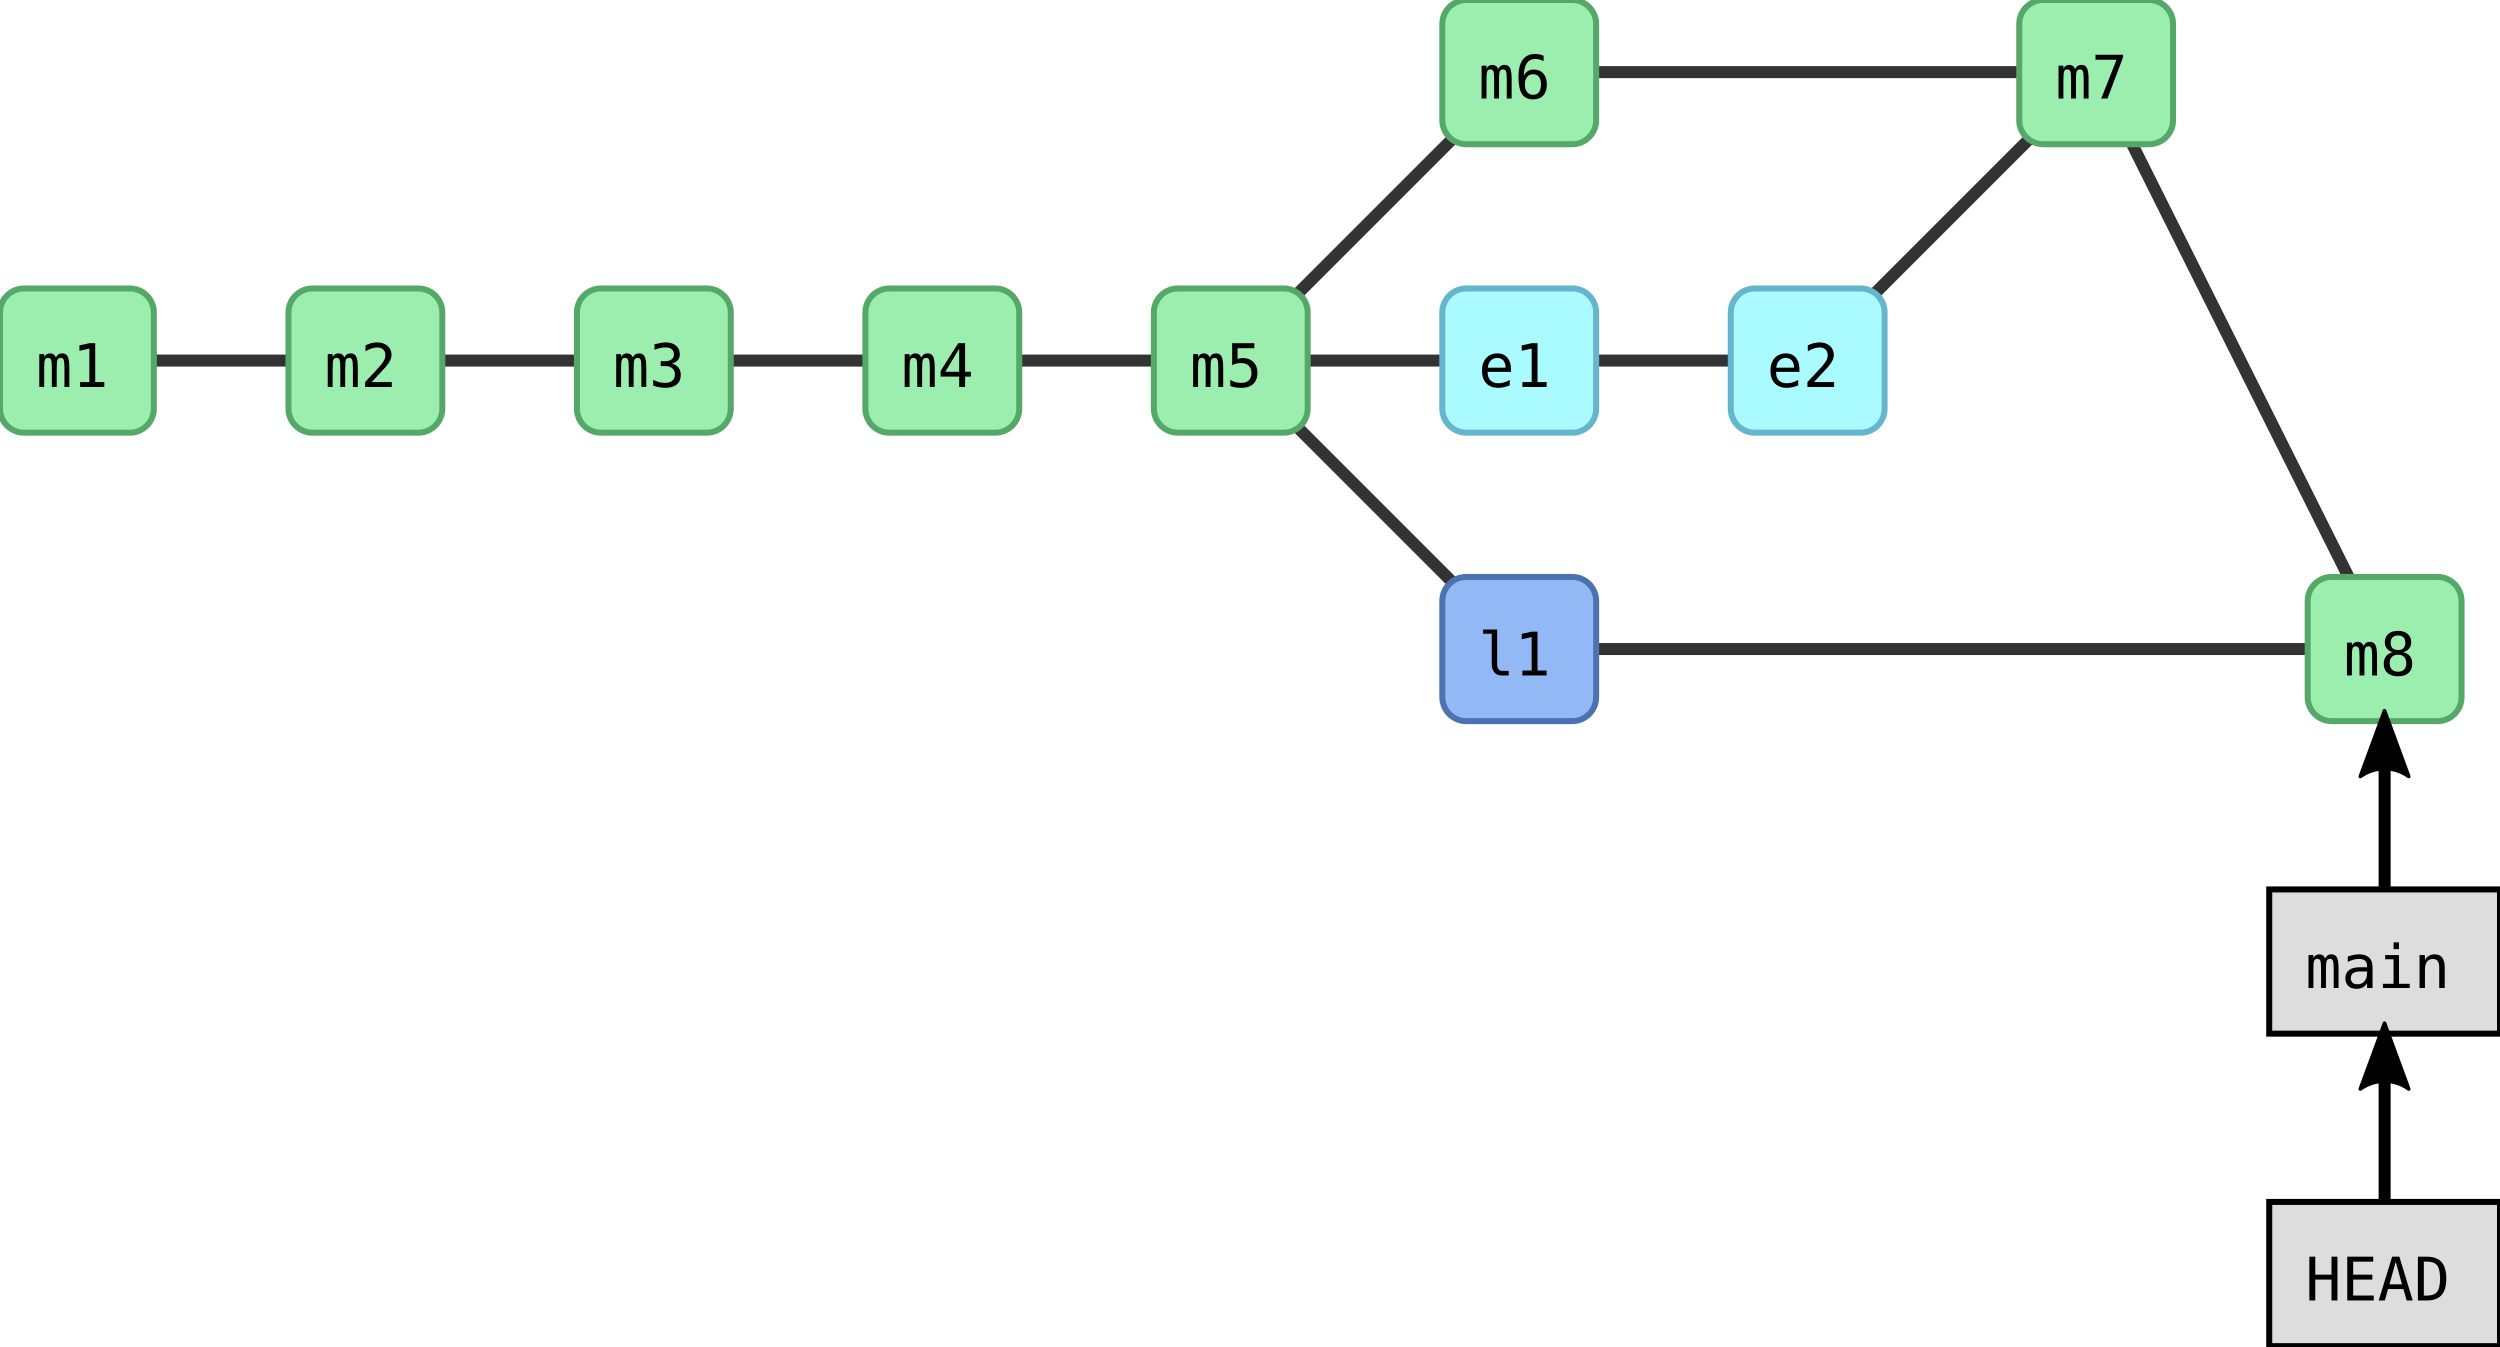
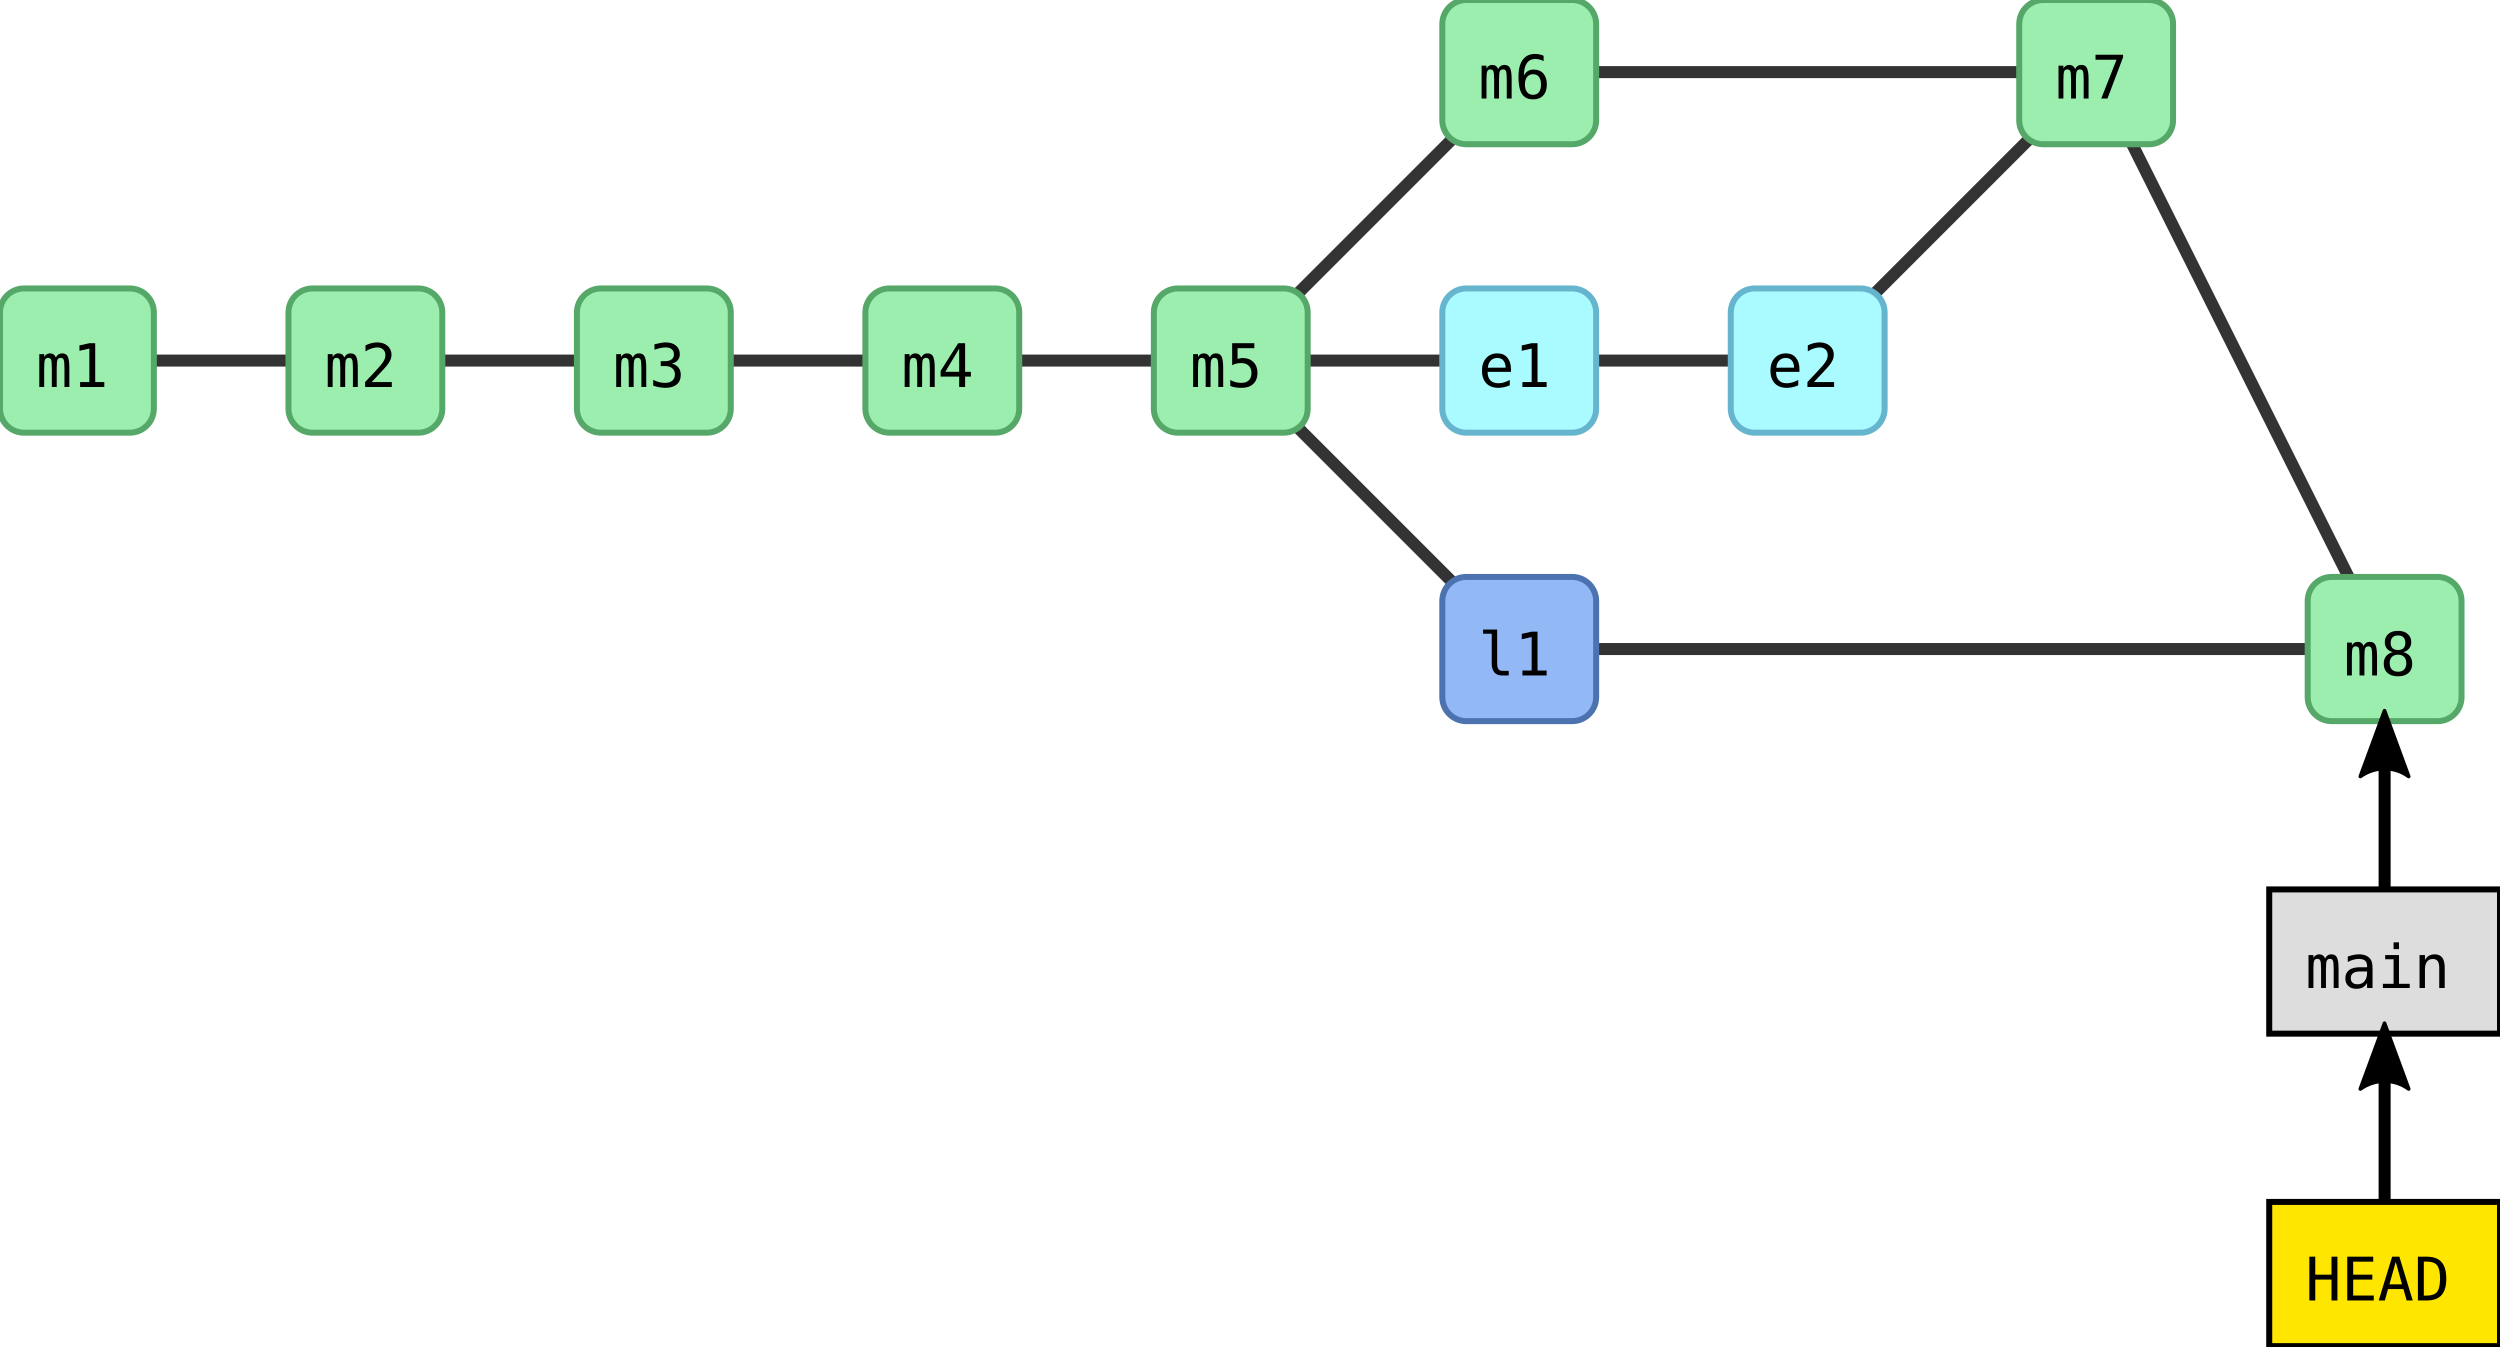
<svg xmlns="http://www.w3.org/2000/svg" width="520.0" height="280.0" id="svg2" version="1.1">
  <defs id="defs4">
    <marker orient="auto" refY="0.0" refX="0.0" id="fullmarker" style="overflow:visible;">
      <path style="opacity:1.0;fill:#000000;stroke:#000000;fill-rule:evenodd;stroke-width:0.625;stroke-linejoin:round;" d="M 8.719,4.034 L -2.207,0.016 L 8.719,-4.002 C 6.973,-1.63 6.983,1.616 8.719,4.034 z " transform="scale(0.5) rotate(180) translate(0,0)" />
    </marker>
    <marker orient="auto" refY="0.0" refX="0.0" id="ghostmarker" style="overflow:visible;">
      <path style="opacity:0.2;fill:#000000;stroke:#000000;fill-rule:evenodd;stroke-width:0.625;stroke-linejoin:round;" d="M 8.719,4.034 L -2.207,0.016 L 8.719,-4.002 C 6.973,-1.63 6.983,1.616 8.719,4.034 z " transform="scale(0.5) rotate(180) translate(0,0)" />
    </marker>
  </defs>
  <g transform="translate(-0.0,60.0) rotate(0)" id="layer1">
    <line x1="376.0" y1="15.0" x2="436.0" y2="-45.0" style="stroke:#000000;                         stroke-width:2.5;                         stroke-opacity:0.8" />
    <line x1="436.0" y1="-45.0" x2="496.0" y2="75.0" style="stroke:#000000;                         stroke-width:2.5;                         stroke-opacity:0.8" />
    <line x1="316.0" y1="-45.0" x2="436.0" y2="-45.0" style="stroke:#000000;                         stroke-width:2.5;                         stroke-opacity:0.8" />
    <line x1="16.0" y1="15.0" x2="76.0" y2="15.0" style="stroke:#000000;                         stroke-width:2.5;                         stroke-opacity:0.8" />
    <line x1="76.0" y1="15.0" x2="136.0" y2="15.0" style="stroke:#000000;                         stroke-width:2.5;                         stroke-opacity:0.8" />
    <line x1="316.0" y1="15.0" x2="376.0" y2="15.0" style="stroke:#000000;                         stroke-width:2.5;                         stroke-opacity:0.8" />
    <line x1="136.0" y1="15.0" x2="196.0" y2="15.0" style="stroke:#000000;                         stroke-width:2.5;                         stroke-opacity:0.8" />
    <line x1="256.0" y1="15.0" x2="316.0" y2="15.0" style="stroke:#000000;                         stroke-width:2.5;                         stroke-opacity:0.8" />
    <line x1="256.0" y1="15.0" x2="316.0" y2="-45.0" style="stroke:#000000;                         stroke-width:2.5;                         stroke-opacity:0.8" />
    <line x1="256.0" y1="15.0" x2="316.0" y2="75.0" style="stroke:#000000;                         stroke-width:2.5;                         stroke-opacity:0.8" />
    <line x1="316.0" y1="75.0" x2="496.0" y2="75.0" style="stroke:#000000;                         stroke-width:2.5;                         stroke-opacity:0.8" />
    <line x1="196.0" y1="15.0" x2="256.0" y2="15.0" style="stroke:#000000;                         stroke-width:2.5;                         stroke-opacity:0.8" />
    <rect style="fill:#aafbff;                         stroke:#64B5CD;                         stroke-width:1.25;                         stroke-miterlimit:4;                         stroke-opacity:1.0;                         stroke-dasharray:none" width="32.0" height="30.0" x="360.0" y="0.0" ry="5.0" />
    <text style="font-size:12.5px;                         font-style:normal;                         font-weight:normal;                         line-height:125%%;                         letter-spacing:0px;                         word-spacing:0px;                         fill:#000000;                         fill-opacity:1.0;                         stroke:none;                         font-family:DejaVu Sans Mono" x="367.5" y="20.5">e2</text>
    <rect style="fill:#9beeae;                         stroke:#55A868;                         stroke-width:1.25;                         stroke-miterlimit:4;                         stroke-opacity:1.0;                         stroke-dasharray:none" width="32.0" height="30.0" x="420.0" y="-60.0" ry="5.0" />
    <text style="font-size:12.5px;                         font-style:normal;                         font-weight:normal;                         line-height:125%%;                         letter-spacing:0px;                         word-spacing:0px;                         fill:#000000;                         fill-opacity:1.0;                         stroke:none;                         font-family:DejaVu Sans Mono" x="427.5" y="-39.5">m7</text>
    <rect style="fill:#9beeae;                         stroke:#55A868;                         stroke-width:1.25;                         stroke-miterlimit:4;                         stroke-opacity:1.0;                         stroke-dasharray:none" width="32.0" height="30.0" x="480.0" y="60.0" ry="5.0" />
    <text style="font-size:12.5px;                         font-style:normal;                         font-weight:normal;                         line-height:125%%;                         letter-spacing:0px;                         word-spacing:0px;                         fill:#000000;                         fill-opacity:1.0;                         stroke:none;                         font-family:DejaVu Sans Mono" x="487.5" y="80.5">m8</text>
    <rect style="fill:#9beeae;                         stroke:#55A868;                         stroke-width:1.25;                         stroke-miterlimit:4;                         stroke-opacity:1.0;                         stroke-dasharray:none" width="32.0" height="30.0" x="300.0" y="-60.0" ry="5.0" />
    <text style="font-size:12.5px;                         font-style:normal;                         font-weight:normal;                         line-height:125%%;                         letter-spacing:0px;                         word-spacing:0px;                         fill:#000000;                         fill-opacity:1.0;                         stroke:none;                         font-family:DejaVu Sans Mono" x="307.5" y="-39.5">m6</text>
    <rect style="fill:#9beeae;                         stroke:#55A868;                         stroke-width:1.25;                         stroke-miterlimit:4;                         stroke-opacity:1.0;                         stroke-dasharray:none" width="32.0" height="30.0" x="0.0" y="0.0" ry="5.0" />
    <text style="font-size:12.5px;                         font-style:normal;                         font-weight:normal;                         line-height:125%%;                         letter-spacing:0px;                         word-spacing:0px;                         fill:#000000;                         fill-opacity:1.0;                         stroke:none;                         font-family:DejaVu Sans Mono" x="7.5" y="20.5">m1</text>
    <rect style="fill:#9beeae;                         stroke:#55A868;                         stroke-width:1.25;                         stroke-miterlimit:4;                         stroke-opacity:1.0;                         stroke-dasharray:none" width="32.0" height="30.0" x="60.0" y="0.0" ry="5.0" />
    <text style="font-size:12.5px;                         font-style:normal;                         font-weight:normal;                         line-height:125%%;                         letter-spacing:0px;                         word-spacing:0px;                         fill:#000000;                         fill-opacity:1.0;                         stroke:none;                         font-family:DejaVu Sans Mono" x="67.5" y="20.5">m2</text>
    <rect style="fill:#aafbff;                         stroke:#64B5CD;                         stroke-width:1.25;                         stroke-miterlimit:4;                         stroke-opacity:1.0;                         stroke-dasharray:none" width="32.0" height="30.0" x="300.0" y="0.0" ry="5.0" />
    <text style="font-size:12.5px;                         font-style:normal;                         font-weight:normal;                         line-height:125%%;                         letter-spacing:0px;                         word-spacing:0px;                         fill:#000000;                         fill-opacity:1.0;                         stroke:none;                         font-family:DejaVu Sans Mono" x="307.5" y="20.5">e1</text>
    <rect style="fill:#9beeae;                         stroke:#55A868;                         stroke-width:1.25;                         stroke-miterlimit:4;                         stroke-opacity:1.0;                         stroke-dasharray:none" width="32.0" height="30.0" x="120.0" y="0.0" ry="5.0" />
    <text style="font-size:12.5px;                         font-style:normal;                         font-weight:normal;                         line-height:125%%;                         letter-spacing:0px;                         word-spacing:0px;                         fill:#000000;                         fill-opacity:1.0;                         stroke:none;                         font-family:DejaVu Sans Mono" x="127.5" y="20.5">m3</text>
    <rect style="fill:#9beeae;                         stroke:#55A868;                         stroke-width:1.25;                         stroke-miterlimit:4;                         stroke-opacity:1.0;                         stroke-dasharray:none" width="32.0" height="30.0" x="240.0" y="0.0" ry="5.0" />
    <text style="font-size:12.5px;                         font-style:normal;                         font-weight:normal;                         line-height:125%%;                         letter-spacing:0px;                         word-spacing:0px;                         fill:#000000;                         fill-opacity:1.0;                         stroke:none;                         font-family:DejaVu Sans Mono" x="247.5" y="20.5">m5</text>
    <rect style="fill:#92b8f6;                         stroke:#4C72B0;                         stroke-width:1.25;                         stroke-miterlimit:4;                         stroke-opacity:1.0;                         stroke-dasharray:none" width="32.0" height="30.0" x="300.0" y="60.0" ry="5.0" />
    <text style="font-size:12.5px;                         font-style:normal;                         font-weight:normal;                         line-height:125%%;                         letter-spacing:0px;                         word-spacing:0px;                         fill:#000000;                         fill-opacity:1.0;                         stroke:none;                         font-family:DejaVu Sans Mono" x="307.5" y="80.5">l1</text>
    <rect style="fill:#9beeae;                         stroke:#55A868;                         stroke-width:1.25;                         stroke-miterlimit:4;                         stroke-opacity:1.0;                         stroke-dasharray:none" width="32.0" height="30.0" x="180.0" y="0.0" ry="5.0" />
    <text style="font-size:12.5px;                         font-style:normal;                         font-weight:normal;                         line-height:125%%;                         letter-spacing:0px;                         word-spacing:0px;                         fill:#000000;                         fill-opacity:1.0;                         stroke:none;                         font-family:DejaVu Sans Mono" x="187.5" y="20.5">m4</text>
    <path style="fill:none;                  stroke:#000000;                  stroke-width:2.5;                  stroke-linecap:butt;                  stroke-linejoin:miter;                  stroke-opacity:1.0;                  marker-end:url(#fullmarker);                  stroke-miterlimit:4;                  stroke-dasharray:none" d="M 496.0,140.0 496.0,90.6" />
    <rect style="fill:#dddddd;                         stroke:#000000;                         stroke-width:1.25;                         stroke-miterlimit:4;                         stroke-opacity:1.0;                         stroke-dasharray:none" width="48.0" height="30.0" x="472.0" y="125.0" ry="0.0" />
    <text style="font-size:12.5px;                         font-style:normal;                         font-weight:normal;                         line-height:125%%;                         letter-spacing:0px;                         word-spacing:0px;                         fill:#000000;                         fill-opacity:1.0;                         stroke:none;                         font-family:DejaVu Sans Mono" x="479.5" y="145.5">main</text>
    <path style="fill:none;                  stroke:#000000;                  stroke-width:2.5;                  stroke-linecap:butt;                  stroke-linejoin:miter;                  stroke-opacity:1.0;                  marker-end:url(#fullmarker);                  stroke-miterlimit:4;                  stroke-dasharray:none" d="M 496.0,205.0 496.0,155.6" />
-     <rect style="fill:#dddddd;                         stroke:#000000;                         stroke-width:1.25;                         stroke-miterlimit:4;                         stroke-opacity:1.0;                         stroke-dasharray:none" width="48.0" height="30.0" x="472.0" y="190.0" ry="0.0" />
+     <rect style="fill:#ffe600;                         stroke:#000000;                         stroke-width:1.25;                         stroke-miterlimit:4;                         stroke-opacity:1.0;                         stroke-dasharray:none" width="48.0" height="30.0" x="472.0" y="190.0" ry="0.0" />
    <text style="font-size:12.5px;                         font-style:normal;                         font-weight:normal;                         line-height:125%%;                         letter-spacing:0px;                         word-spacing:0px;                         fill:#000000;                         fill-opacity:1.0;                         stroke:none;                         font-family:DejaVu Sans Mono" x="479.5" y="210.5">HEAD</text>
  </g>
</svg>
